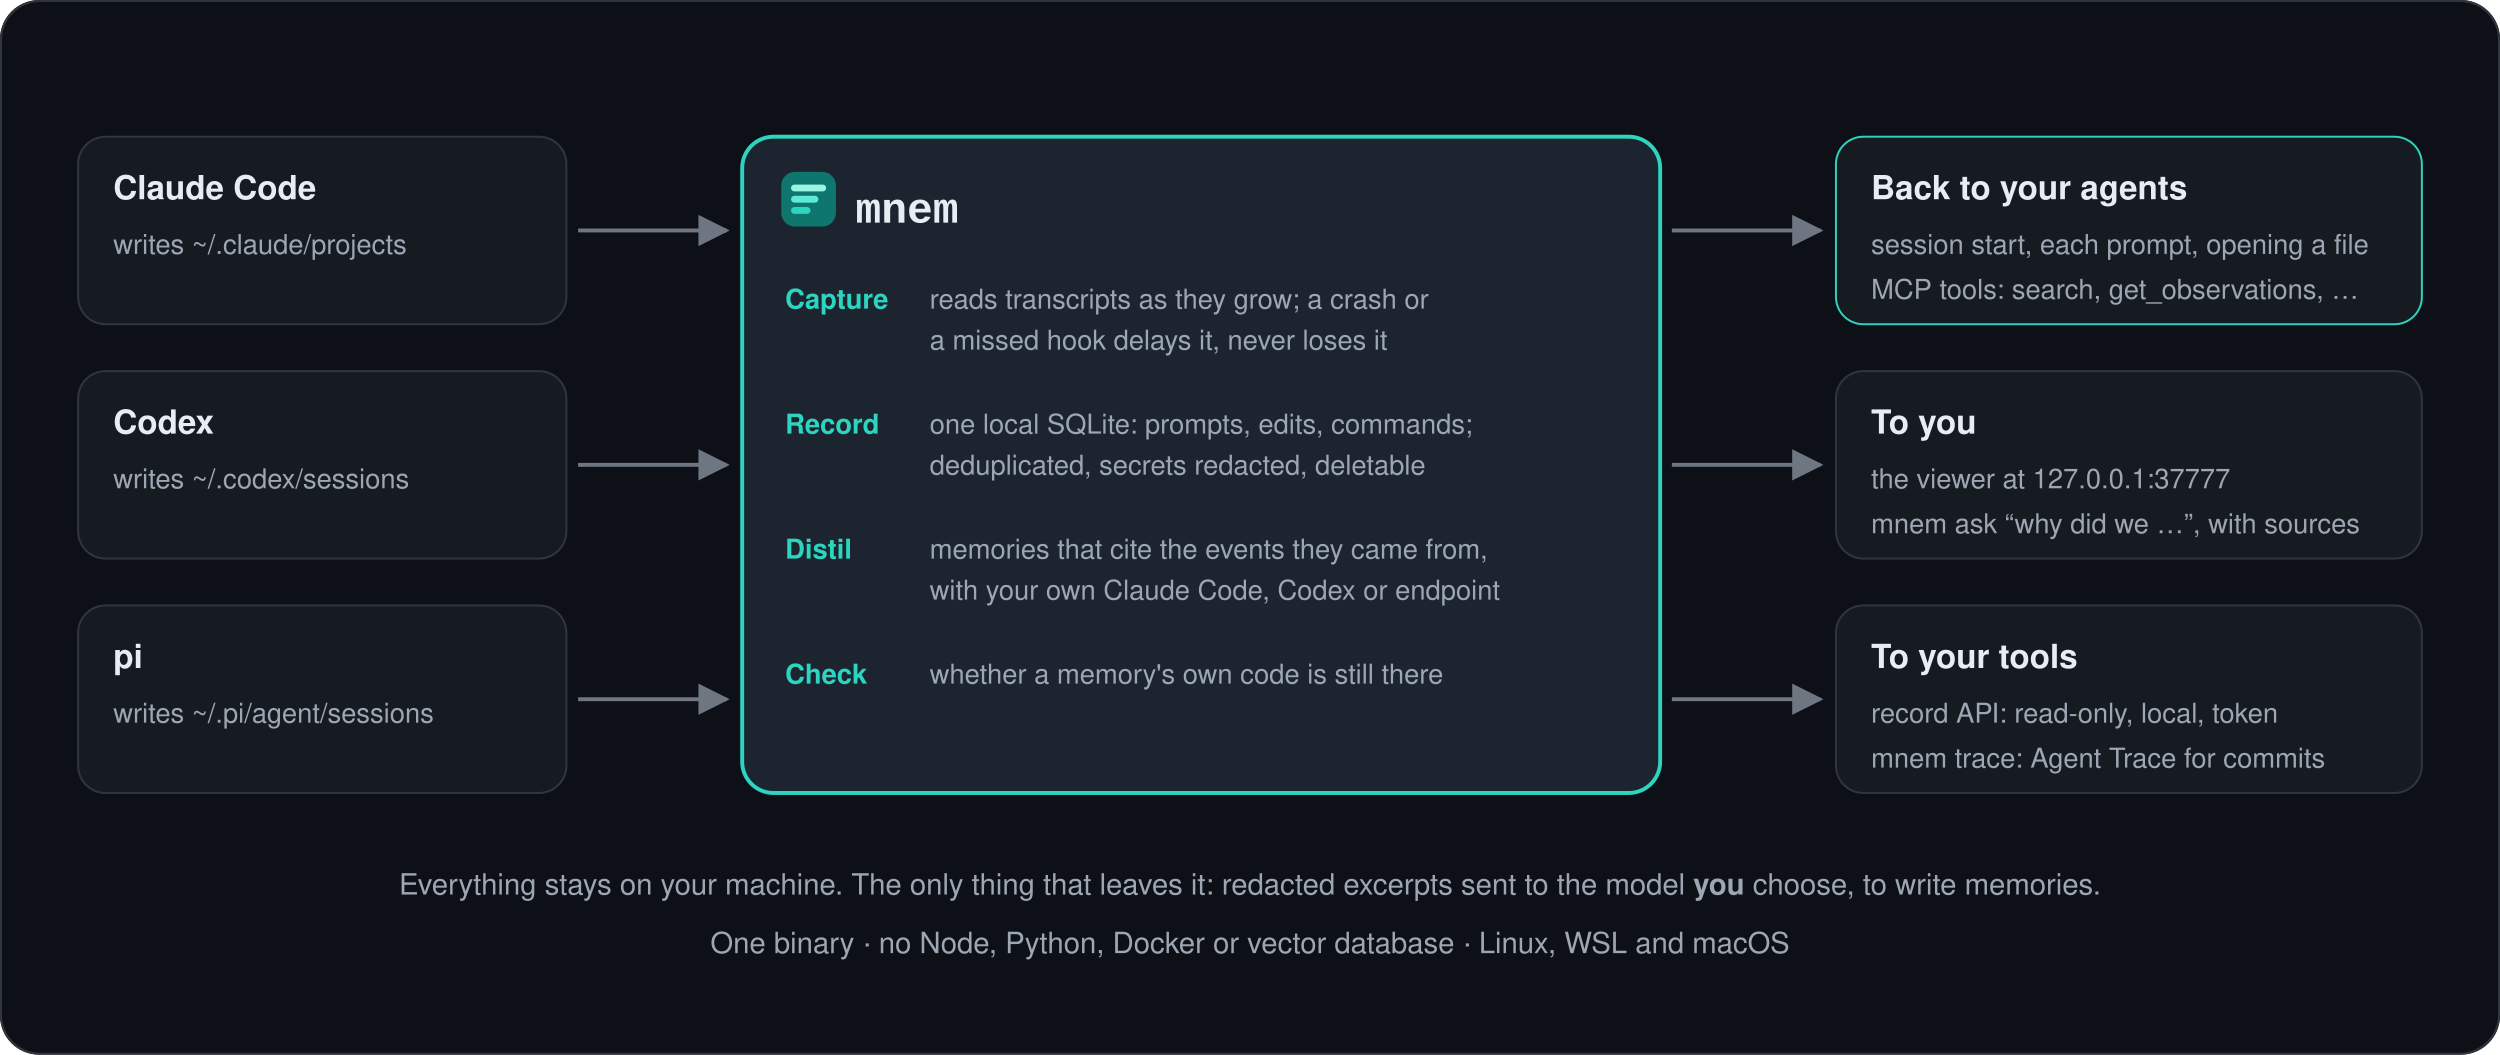
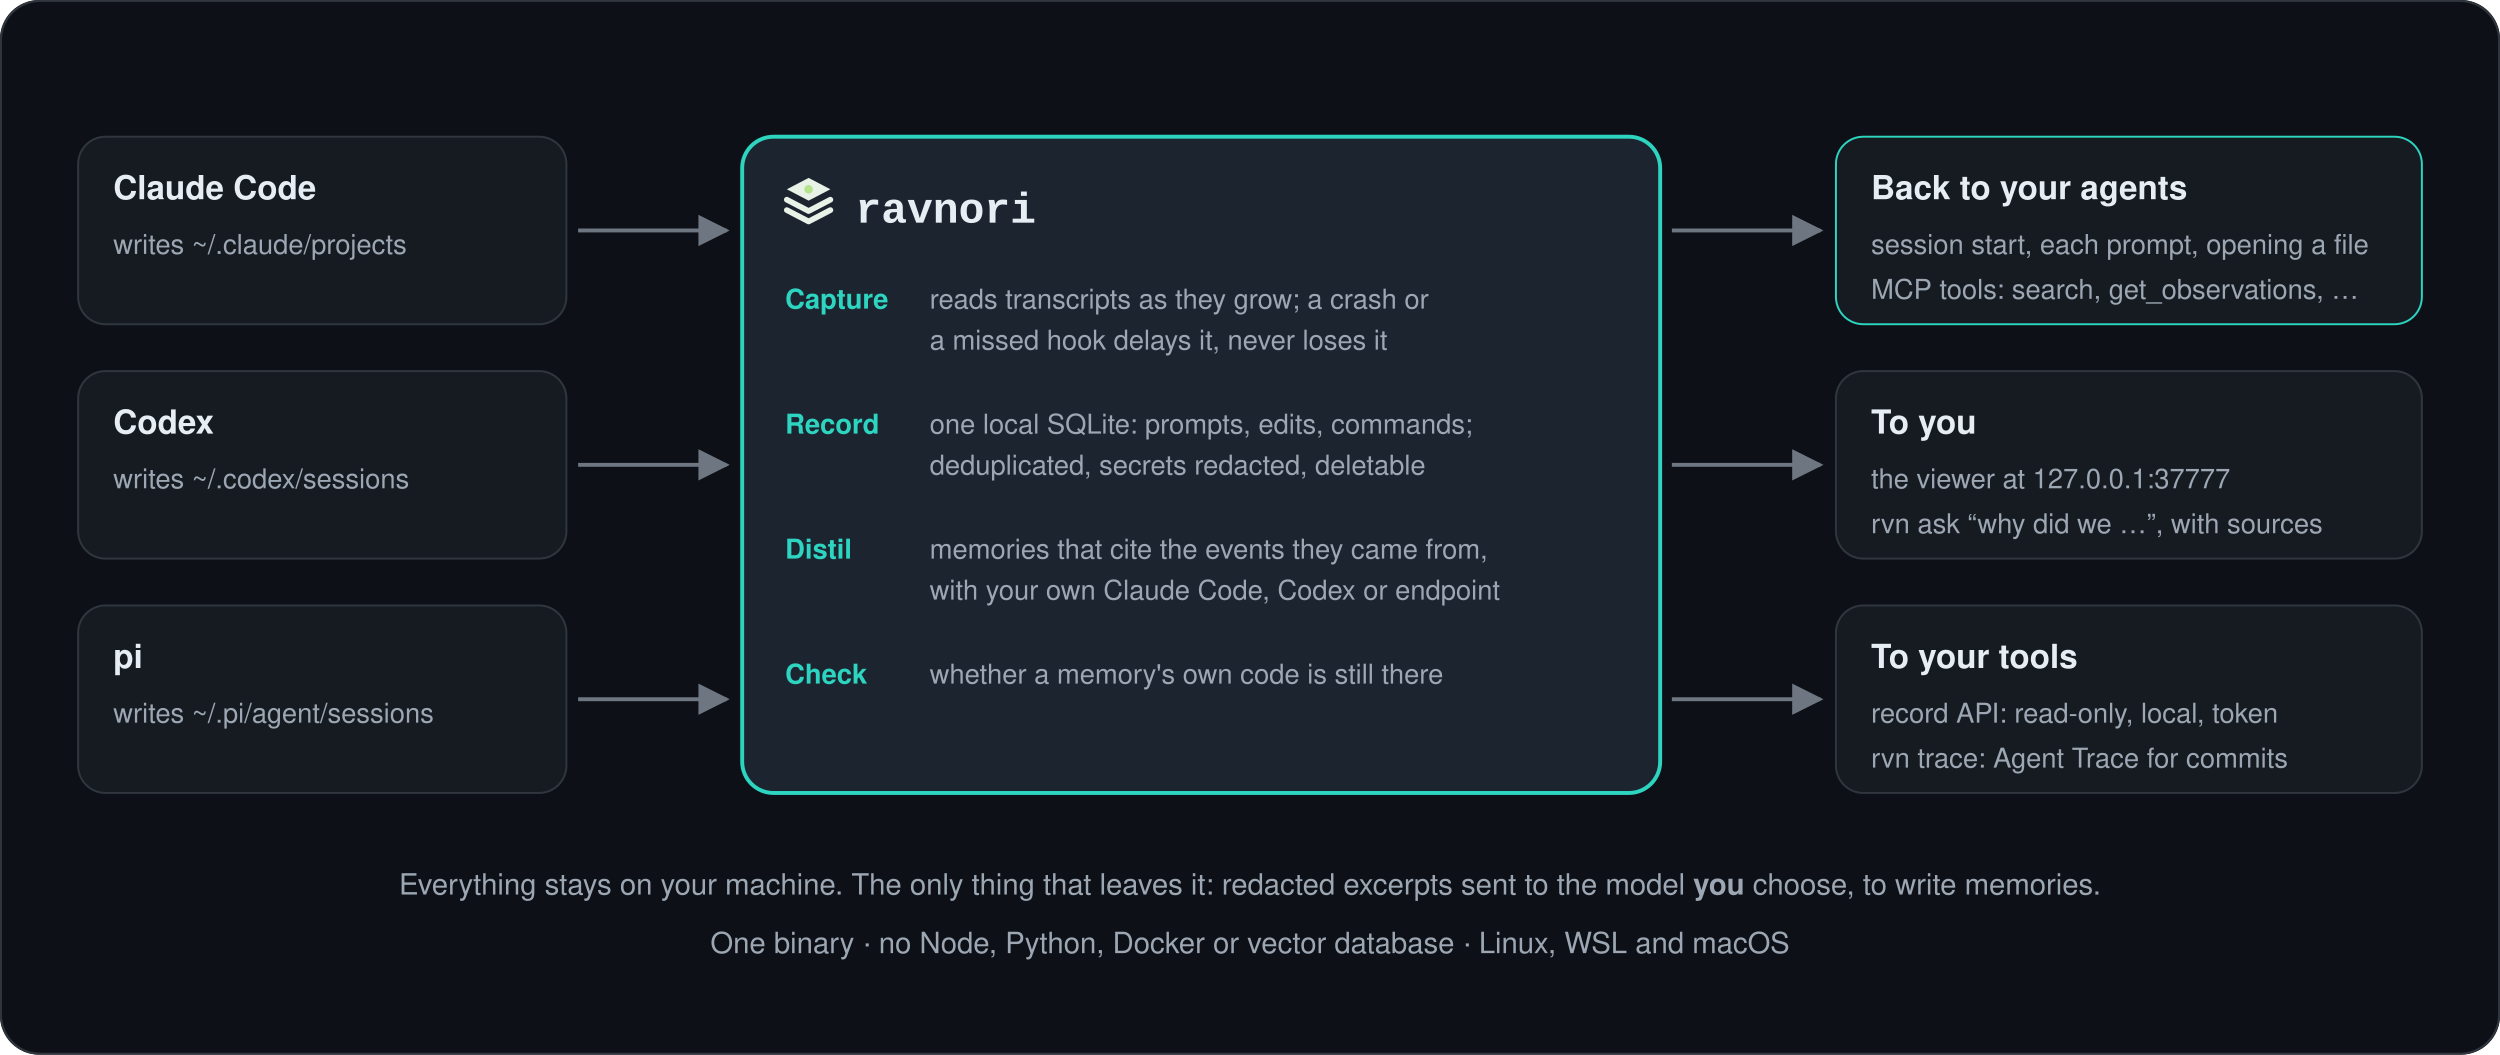
- <svg xmlns="http://www.w3.org/2000/svg" width="1280" height="540" viewBox="0 0 1280 540" role="img" aria-label="How mnem works">
+ <svg xmlns="http://www.w3.org/2000/svg" width="1280" height="540" viewBox="0 0 1280 540" role="img" aria-label="How ravnori works">
  <defs>
-     <marker id="ah-126123200298368" viewBox="0 0 10 10" refX="9" refY="5" markerWidth="8" markerHeight="8" orient="auto">
+     <marker id="ah-134465232256384" viewBox="0 0 10 10" refX="9" refY="5" markerWidth="8" markerHeight="8" orient="auto">
      <path d="M0,0 L10,5 L0,10 z" fill="#6e7781" />
    </marker>
  </defs>
  <rect width="1280" height="540" rx="20" fill="#0d1117" />
  <rect x="0.5" y="0.5" width="1279" height="539" rx="20" fill="none" stroke="#30363d" />
  <rect x="40" y="70" width="250" height="96" rx="14" fill="#161b22" stroke="#30363d" />
  <text x="58" y="102" font-family="ui-sans-serif, -apple-system, 'Segoe UI', Helvetica, Arial, sans-serif" font-size="17" font-weight="700" fill="#e6edf3">Claude Code</text>
  <text x="58" y="130" font-family="ui-sans-serif, -apple-system, 'Segoe UI', Helvetica, Arial, sans-serif" font-size="14" fill="#9da7b3">writes ~/.claude/projects</text>
  <rect x="40" y="190" width="250" height="96" rx="14" fill="#161b22" stroke="#30363d" />
  <text x="58" y="222" font-family="ui-sans-serif, -apple-system, 'Segoe UI', Helvetica, Arial, sans-serif" font-size="17" font-weight="700" fill="#e6edf3">Codex</text>
  <text x="58" y="250" font-family="ui-sans-serif, -apple-system, 'Segoe UI', Helvetica, Arial, sans-serif" font-size="14" fill="#9da7b3">writes ~/.codex/sessions</text>
  <rect x="40" y="310" width="250" height="96" rx="14" fill="#161b22" stroke="#30363d" />
  <text x="58" y="342" font-family="ui-sans-serif, -apple-system, 'Segoe UI', Helvetica, Arial, sans-serif" font-size="17" font-weight="700" fill="#e6edf3">pi</text>
  <text x="58" y="370" font-family="ui-sans-serif, -apple-system, 'Segoe UI', Helvetica, Arial, sans-serif" font-size="14" fill="#9da7b3">writes ~/.pi/agent/sessions</text>
  <rect x="380" y="70" width="470" height="336" rx="16" fill="#1c2430" stroke="#2dd4bf" stroke-width="2" />
-   <g transform="translate(398,86) scale(0.5)">
-     <rect x="4" y="4" width="56" height="56" rx="14" fill="#0f766e" />
-     <rect x="14" y="17" width="36" height="7" rx="3.5" fill="#99f6e4" />
-     <rect x="14" y="28.5" width="28" height="7" rx="3.5" fill="#5eead4" />
-     <rect x="14" y="40" width="20" height="7" rx="3.5" fill="#2dd4bf" />
+   <g transform="translate(398,86) scale(0.2424242)">
+     <g transform="translate(1 1)">
+       <path d="M19 44L65 20L111 44L65 68Z" fill="#E9F2E7" />
+       <path d="M19 66L65 90L111 66" fill="none" stroke="#E9F2E7" stroke-width="12" stroke-linecap="round" stroke-linejoin="round" />
+       <path d="M19 88L65 112L111 88" fill="none" stroke="#E9F2E7" stroke-width="12" stroke-linecap="round" stroke-linejoin="round" />
+       <circle cx="65" cy="44" r="9" fill="#B5E38B" />
+     </g>
  </g>
-   <text x="438" y="114" font-family="ui-monospace, SFMono-Regular, Menlo, Consolas, 'Liberation Mono', monospace" font-size="22" font-weight="700" fill="#e6edf3">mnem</text>
+   <text x="438" y="114" font-family="ui-monospace, SFMono-Regular, Menlo, Consolas, 'Liberation Mono', monospace" font-size="22" font-weight="700" fill="#e6edf3">ravnori</text>
  <text x="402" y="158" font-family="ui-sans-serif, -apple-system, 'Segoe UI', Helvetica, Arial, sans-serif" font-size="14" font-weight="700" fill="#2dd4bf">Capture</text>
  <text x="476" y="158" font-family="ui-sans-serif, -apple-system, 'Segoe UI', Helvetica, Arial, sans-serif" font-size="14" fill="#9da7b3">reads transcripts as they grow; a crash or</text>
  <text x="476" y="179" font-family="ui-sans-serif, -apple-system, 'Segoe UI', Helvetica, Arial, sans-serif" font-size="14" fill="#9da7b3">a missed hook delays it, never loses it</text>
  <text x="402" y="222" font-family="ui-sans-serif, -apple-system, 'Segoe UI', Helvetica, Arial, sans-serif" font-size="14" font-weight="700" fill="#2dd4bf">Record</text>
  <text x="476" y="222" font-family="ui-sans-serif, -apple-system, 'Segoe UI', Helvetica, Arial, sans-serif" font-size="14" fill="#9da7b3">one local SQLite: prompts, edits, commands;</text>
  <text x="476" y="243" font-family="ui-sans-serif, -apple-system, 'Segoe UI', Helvetica, Arial, sans-serif" font-size="14" fill="#9da7b3">deduplicated, secrets redacted, deletable</text>
  <text x="402" y="286" font-family="ui-sans-serif, -apple-system, 'Segoe UI', Helvetica, Arial, sans-serif" font-size="14" font-weight="700" fill="#2dd4bf">Distil</text>
  <text x="476" y="286" font-family="ui-sans-serif, -apple-system, 'Segoe UI', Helvetica, Arial, sans-serif" font-size="14" fill="#9da7b3">memories that cite the events they came from,</text>
  <text x="476" y="307" font-family="ui-sans-serif, -apple-system, 'Segoe UI', Helvetica, Arial, sans-serif" font-size="14" fill="#9da7b3">with your own Claude Code, Codex or endpoint</text>
  <text x="402" y="350" font-family="ui-sans-serif, -apple-system, 'Segoe UI', Helvetica, Arial, sans-serif" font-size="14" font-weight="700" fill="#2dd4bf">Check</text>
  <text x="476" y="350" font-family="ui-sans-serif, -apple-system, 'Segoe UI', Helvetica, Arial, sans-serif" font-size="14" fill="#9da7b3">whether a memory's own code is still there</text>
  <rect x="940" y="70" width="300" height="96" rx="14" fill="#161b22" stroke="#2dd4bf" />
  <text x="958" y="102" font-family="ui-sans-serif, -apple-system, 'Segoe UI', Helvetica, Arial, sans-serif" font-size="17" font-weight="700" fill="#e6edf3">Back to your agents</text>
  <text x="958" y="130" font-family="ui-sans-serif, -apple-system, 'Segoe UI', Helvetica, Arial, sans-serif" font-size="14" fill="#9da7b3">session start, each prompt, opening a file</text>
  <text x="958" y="153" font-family="ui-sans-serif, -apple-system, 'Segoe UI', Helvetica, Arial, sans-serif" font-size="14" fill="#9da7b3">MCP tools: search, get_observations, …</text>
  <rect x="940" y="190" width="300" height="96" rx="14" fill="#161b22" stroke="#30363d" />
  <text x="958" y="222" font-family="ui-sans-serif, -apple-system, 'Segoe UI', Helvetica, Arial, sans-serif" font-size="17" font-weight="700" fill="#e6edf3">To you</text>
  <text x="958" y="250" font-family="ui-sans-serif, -apple-system, 'Segoe UI', Helvetica, Arial, sans-serif" font-size="14" fill="#9da7b3">the viewer at 127.0.0.1:37777</text>
-   <text x="958" y="273" font-family="ui-sans-serif, -apple-system, 'Segoe UI', Helvetica, Arial, sans-serif" font-size="14" fill="#9da7b3">mnem ask “why did we …”, with sources</text>
+   <text x="958" y="273" font-family="ui-sans-serif, -apple-system, 'Segoe UI', Helvetica, Arial, sans-serif" font-size="14" fill="#9da7b3">rvn ask “why did we …”, with sources</text>
  <rect x="940" y="310" width="300" height="96" rx="14" fill="#161b22" stroke="#30363d" />
  <text x="958" y="342" font-family="ui-sans-serif, -apple-system, 'Segoe UI', Helvetica, Arial, sans-serif" font-size="17" font-weight="700" fill="#e6edf3">To your tools</text>
  <text x="958" y="370" font-family="ui-sans-serif, -apple-system, 'Segoe UI', Helvetica, Arial, sans-serif" font-size="14" fill="#9da7b3">record API: read-only, local, token</text>
-   <text x="958" y="393" font-family="ui-sans-serif, -apple-system, 'Segoe UI', Helvetica, Arial, sans-serif" font-size="14" fill="#9da7b3">mnem trace: Agent Trace for commits</text>
-   <line x1="296" y1="118" x2="372" y2="118" stroke="#6e7781" stroke-width="2" marker-end="url(#ah-126123200298368)" />
-   <line x1="856" y1="118" x2="932" y2="118" stroke="#6e7781" stroke-width="2" marker-end="url(#ah-126123200298368)" />
-   <line x1="296" y1="238" x2="372" y2="238" stroke="#6e7781" stroke-width="2" marker-end="url(#ah-126123200298368)" />
-   <line x1="856" y1="238" x2="932" y2="238" stroke="#6e7781" stroke-width="2" marker-end="url(#ah-126123200298368)" />
-   <line x1="296" y1="358" x2="372" y2="358" stroke="#6e7781" stroke-width="2" marker-end="url(#ah-126123200298368)" />
-   <line x1="856" y1="358" x2="932" y2="358" stroke="#6e7781" stroke-width="2" marker-end="url(#ah-126123200298368)" />
+   <text x="958" y="393" font-family="ui-sans-serif, -apple-system, 'Segoe UI', Helvetica, Arial, sans-serif" font-size="14" fill="#9da7b3">rvn trace: Agent Trace for commits</text>
+   <line x1="296" y1="118" x2="372" y2="118" stroke="#6e7781" stroke-width="2" marker-end="url(#ah-134465232256384)" />
+   <line x1="856" y1="118" x2="932" y2="118" stroke="#6e7781" stroke-width="2" marker-end="url(#ah-134465232256384)" />
+   <line x1="296" y1="238" x2="372" y2="238" stroke="#6e7781" stroke-width="2" marker-end="url(#ah-134465232256384)" />
+   <line x1="856" y1="238" x2="932" y2="238" stroke="#6e7781" stroke-width="2" marker-end="url(#ah-134465232256384)" />
+   <line x1="296" y1="358" x2="372" y2="358" stroke="#6e7781" stroke-width="2" marker-end="url(#ah-134465232256384)" />
+   <line x1="856" y1="358" x2="932" y2="358" stroke="#6e7781" stroke-width="2" marker-end="url(#ah-134465232256384)" />
  <text x="640" y="458" text-anchor="middle" font-family="ui-sans-serif, -apple-system, 'Segoe UI', Helvetica, Arial, sans-serif" font-size="15" fill="#9da7b3">Everything stays on your machine. The only thing that leaves it: redacted excerpts sent to the model <tspan font-weight="700">you</tspan> choose, to write memories.</text>
  <text x="640" y="488" text-anchor="middle" font-family="ui-sans-serif, -apple-system, 'Segoe UI', Helvetica, Arial, sans-serif" font-size="15" fill="#9da7b3">One binary · no Node, Python, Docker or vector database · Linux, WSL and macOS</text>
</svg>
